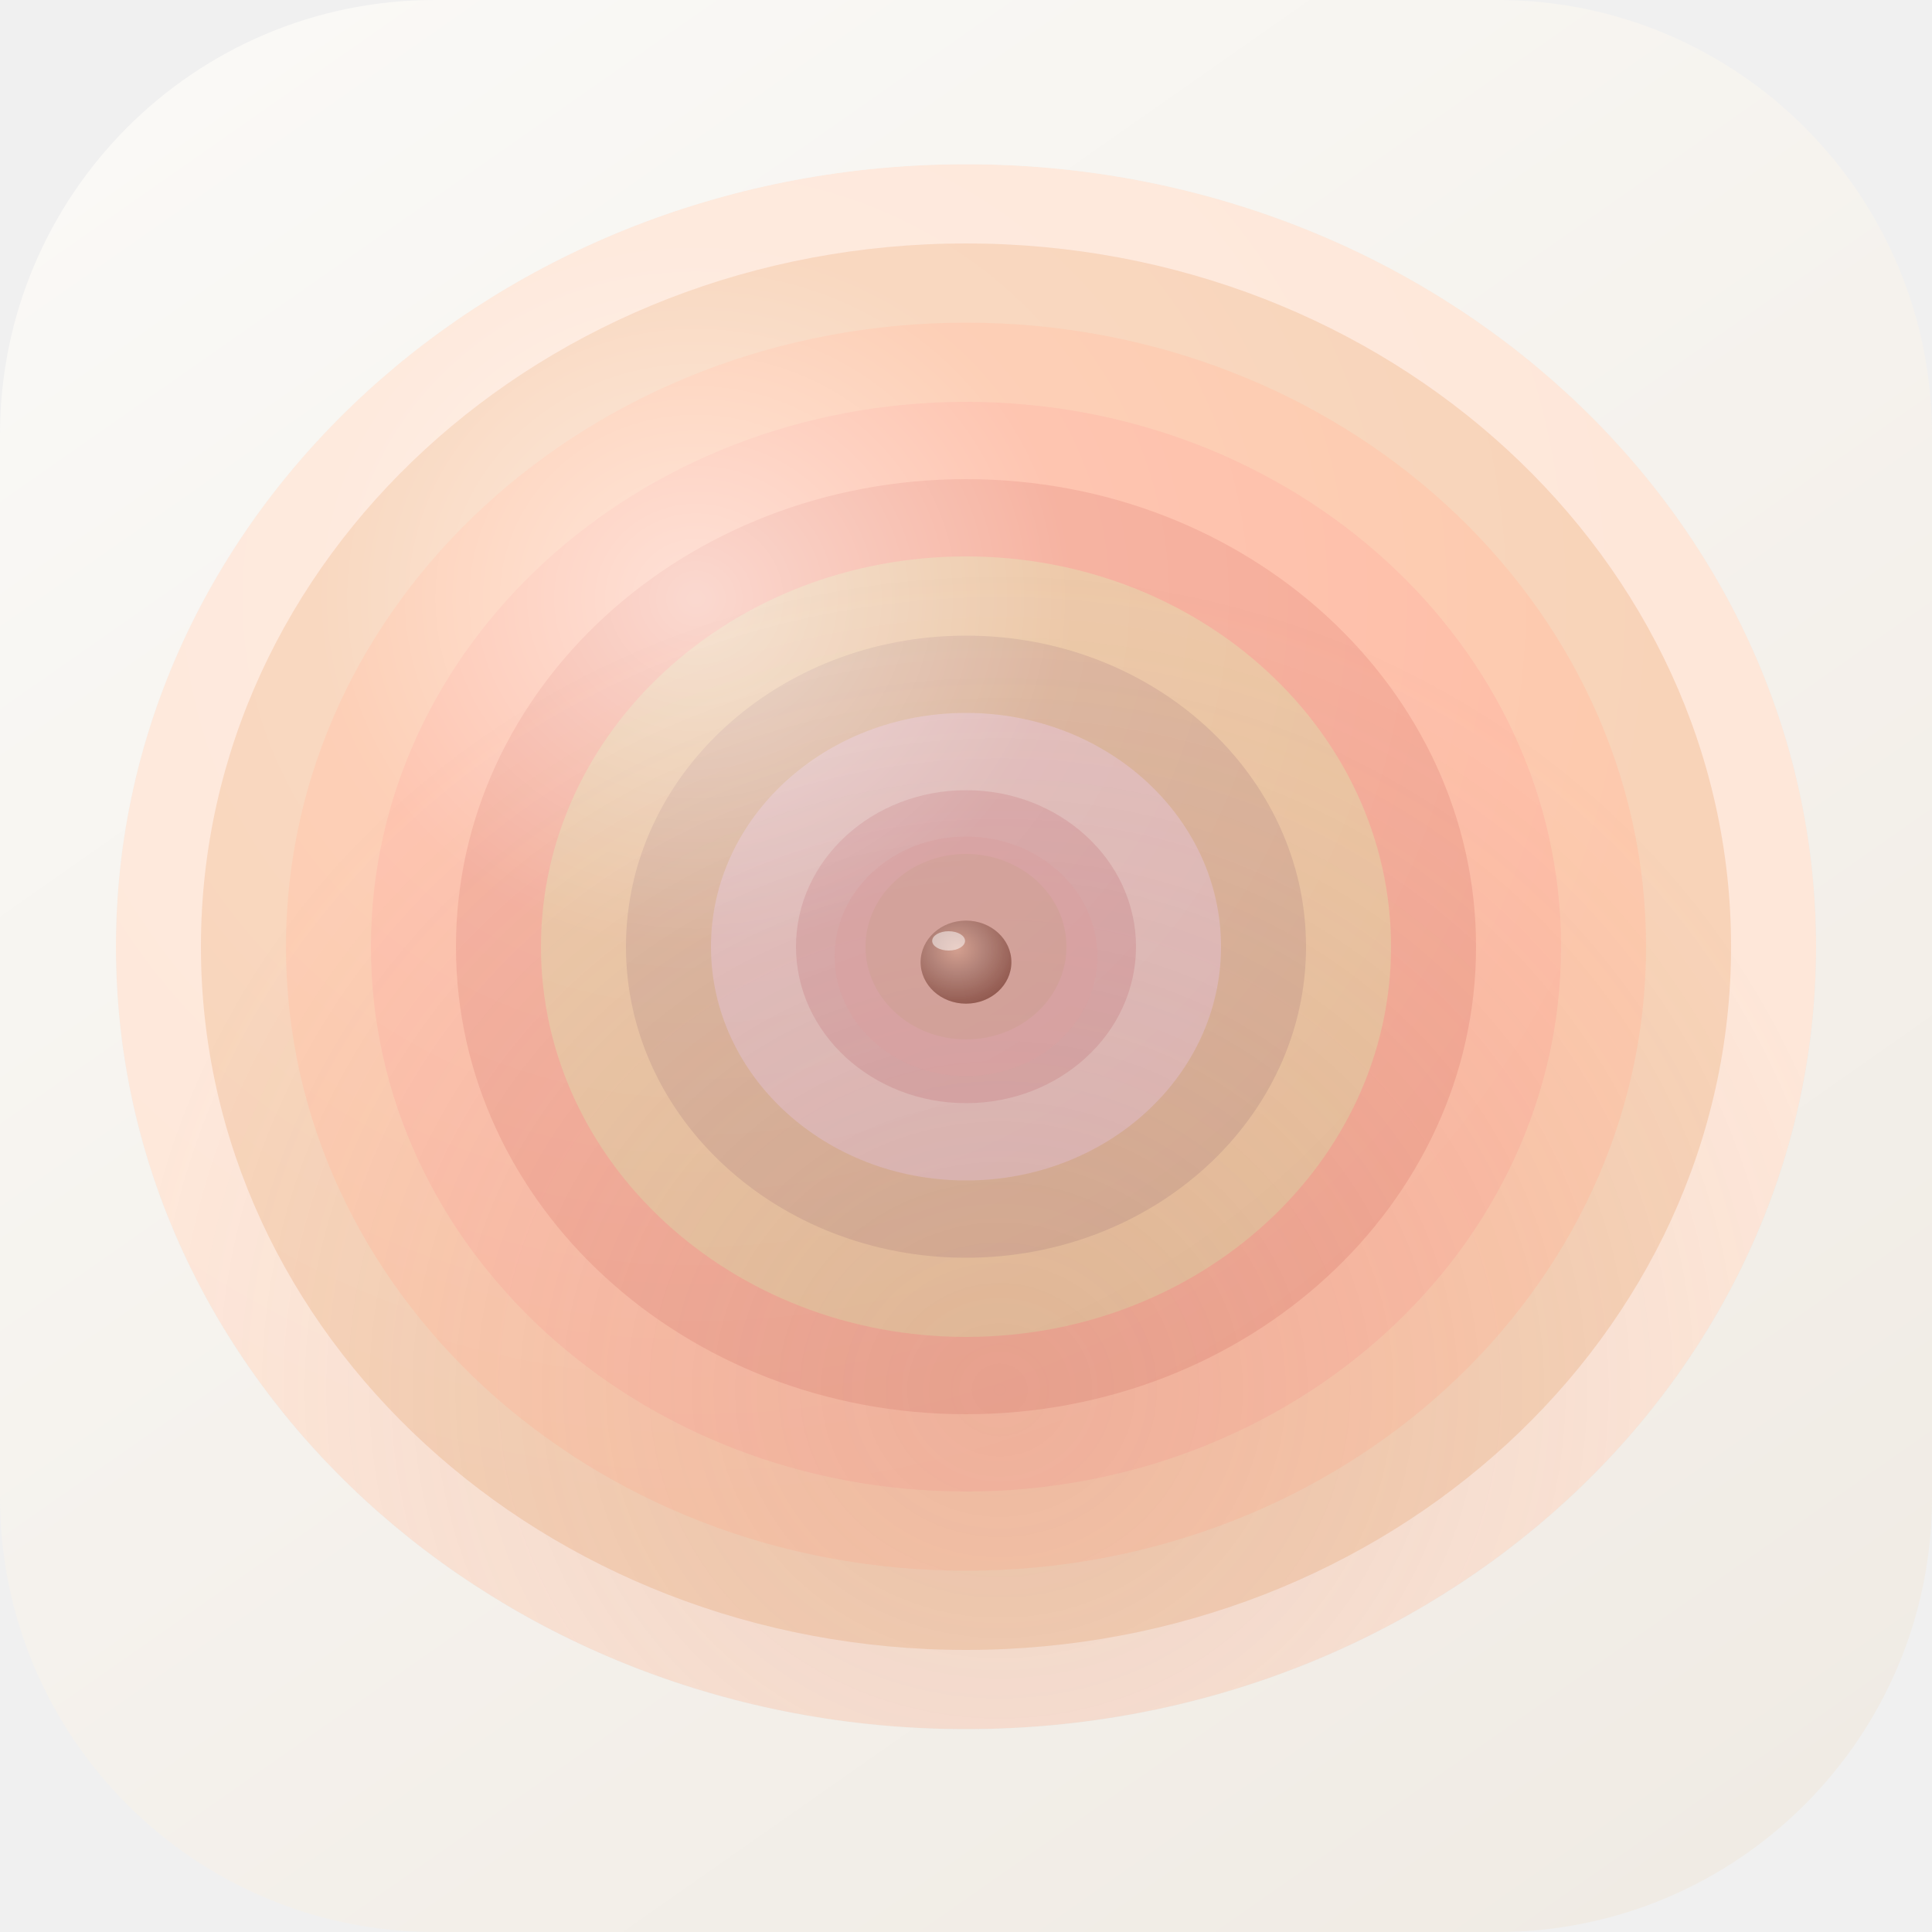
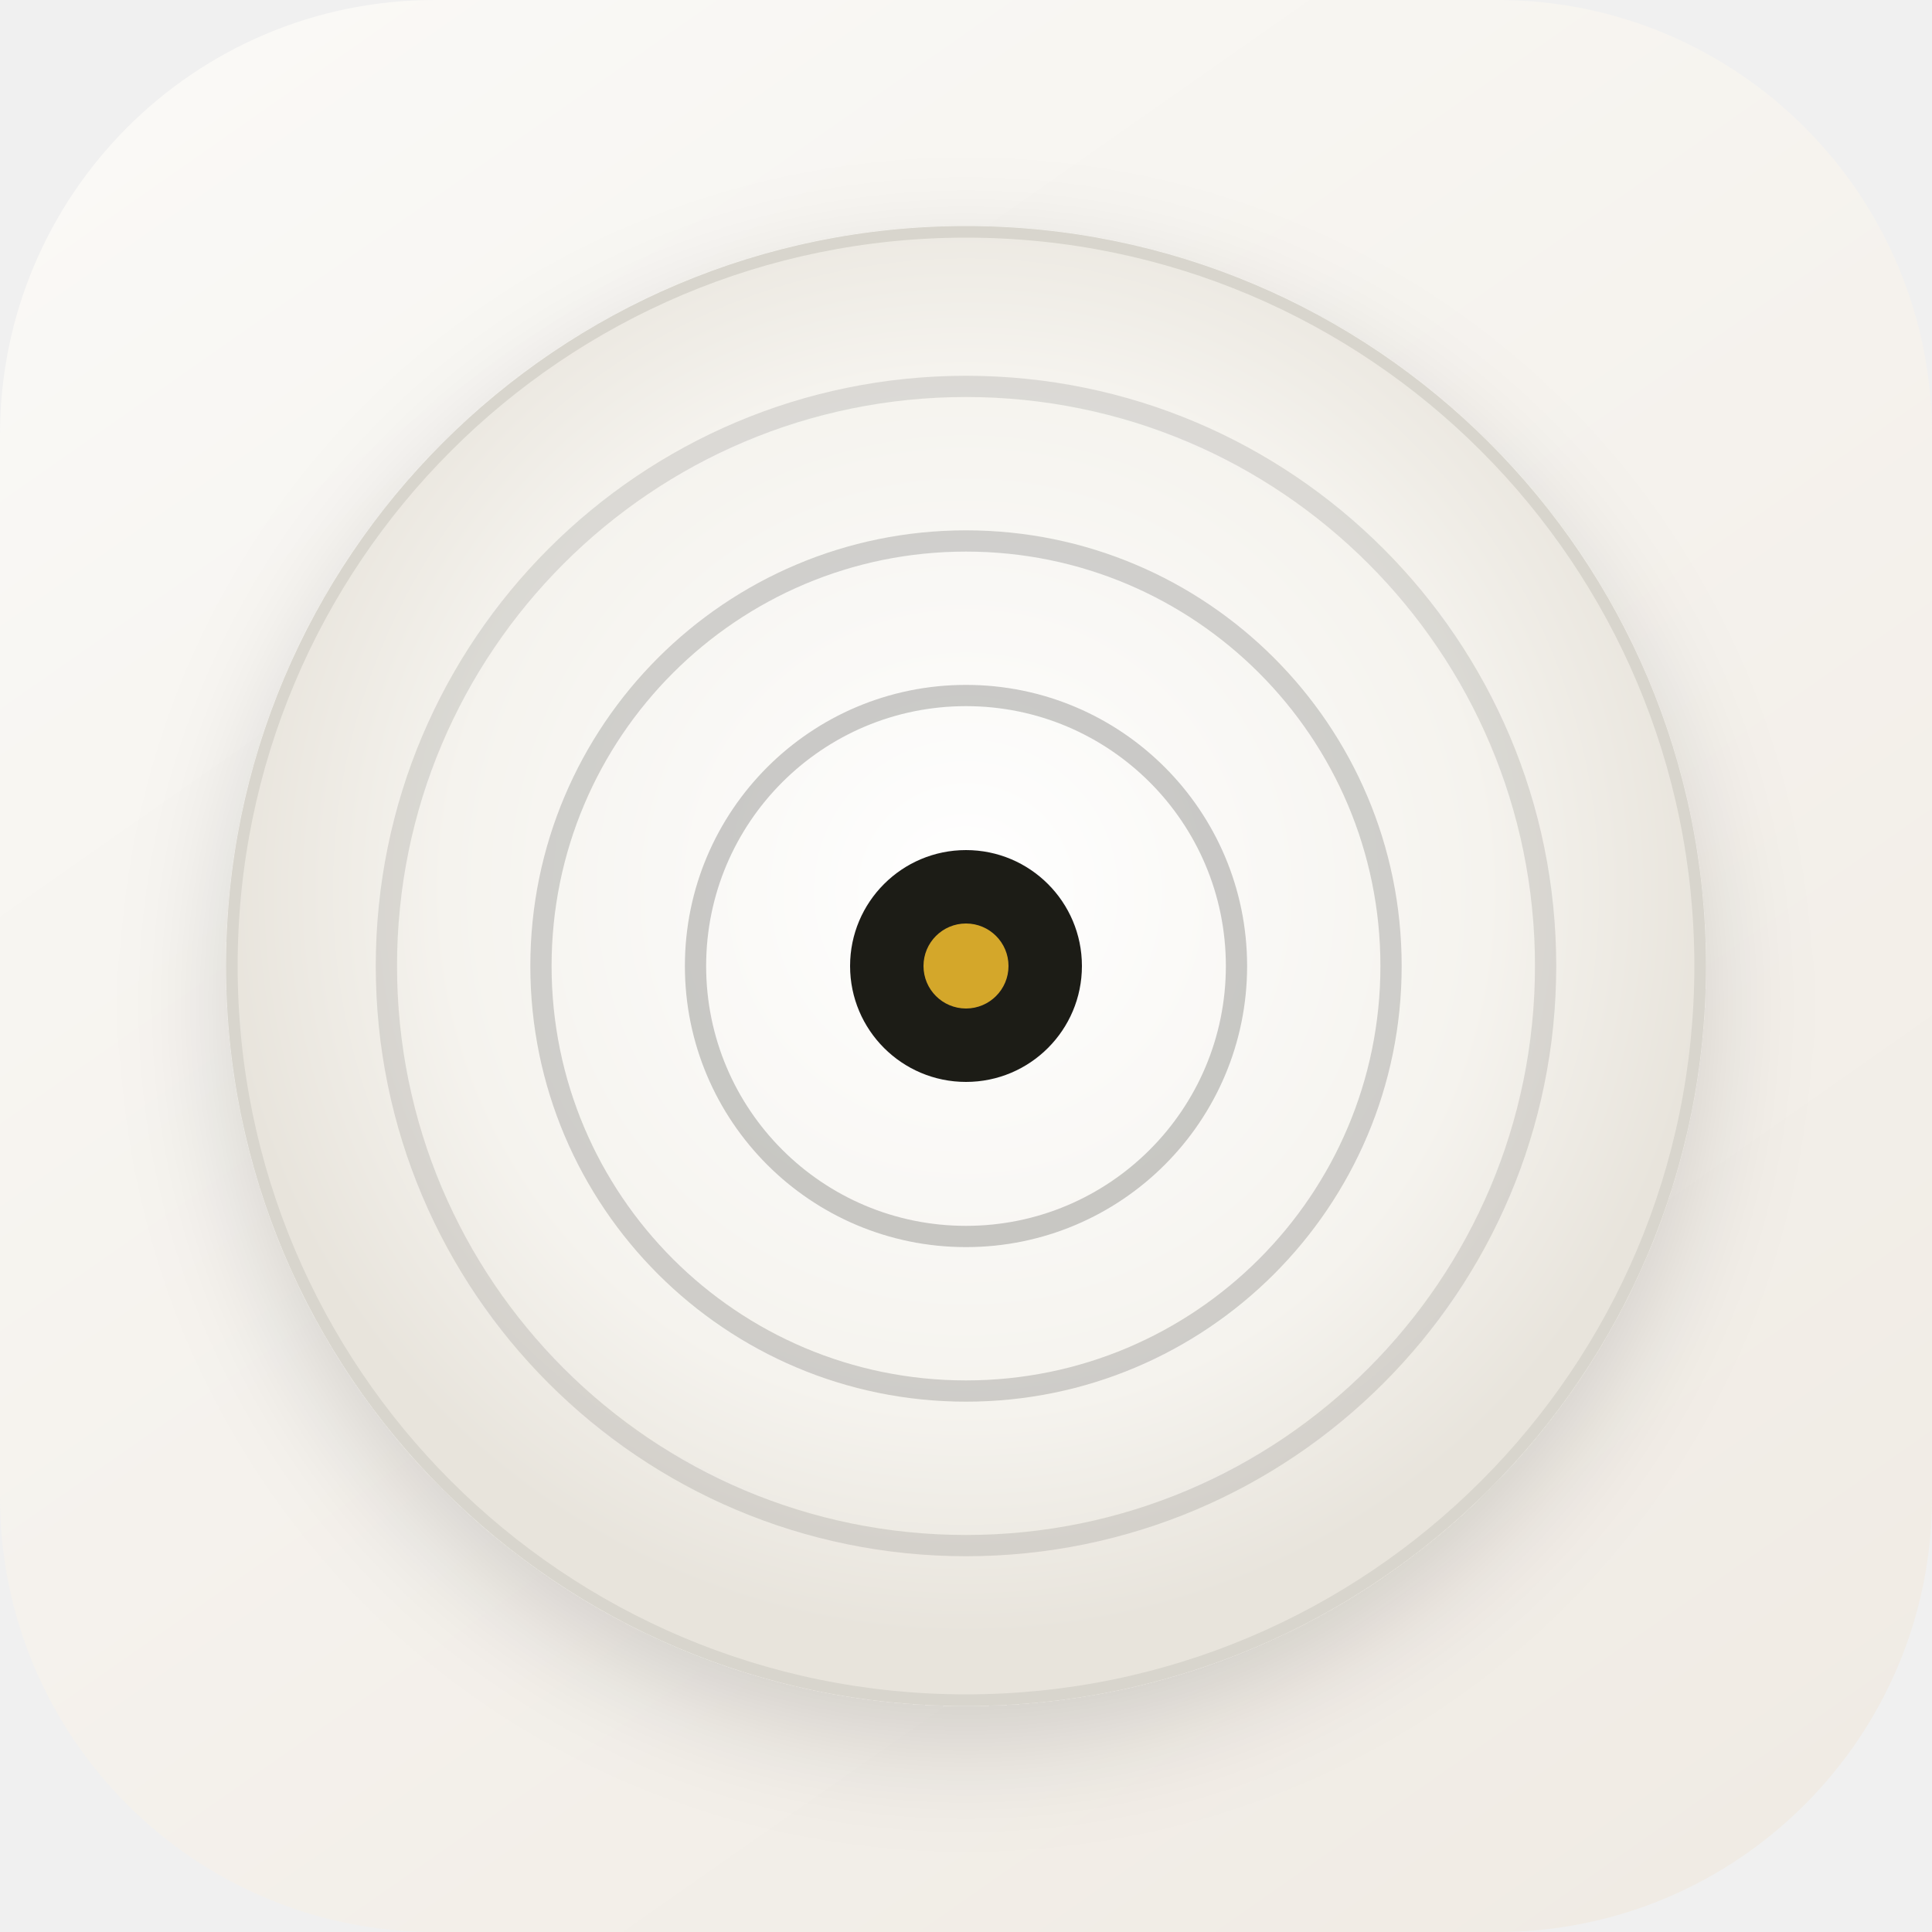
<svg xmlns="http://www.w3.org/2000/svg" viewBox="0 0 100 100" role="img" aria-label="Converge">
  <defs>
    <linearGradient id="bg" x1="0.15" y1="0" x2="0.85" y2="1">
      <stop offset="0%" stop-color="#faf9f6" />
      <stop offset="100%" stop-color="#f0ebe4" />
    </linearGradient>
-     <radialGradient id="sheen" cx="34%" cy="28%" r="58%">
-       <stop offset="0%" stop-color="#fff" stop-opacity=".55" />
-       <stop offset="38%" stop-color="#fff" stop-opacity=".12" />
-       <stop offset="100%" stop-color="#fff" stop-opacity="0" />
+     <radialGradient id="face" cx="50%" cy="45%" r="50%">
+       <stop offset="0%" stop-color="#fff" />
+       <stop offset="70%" stop-color="#f5f3ee" />
+       <stop offset="100%" stop-color="#e8e4dc" />
    </radialGradient>
-     <radialGradient id="shade" cx="52%" cy="78%" r="52%">
-       <stop offset="0%" stop-color="#9a6d5f" stop-opacity=".16" />
-       <stop offset="100%" stop-color="#9a6d5f" stop-opacity="0" />
-     </radialGradient>
-     <radialGradient id="nip" cx="40%" cy="34%" r="72%">
-       <stop offset="0%" stop-color="#d4a090" />
-       <stop offset="42%" stop-color="#b28278" />
-       <stop offset="100%" stop-color="#8f564c" />
-     </radialGradient>
-     <filter id="lift" x="-30%" y="-30%" width="160%" height="160%">
-       <feDropShadow dx="0" dy="2.2" stdDeviation="3.2" flood-color="#8a5f52" flood-opacity=".22" />
+     <filter id="lift" x="-20%" y="-20%" width="140%" height="140%">
+       <feDropShadow dx="0" dy="2" stdDeviation="2.8" flood-color="#1c1b19" flood-opacity=".14" />
    </filter>
    <clipPath id="ios">
      <rect width="100" height="100" rx="22.5" ry="22.5" />
    </clipPath>
-     <clipPath id="breast">
-       <ellipse cx="50" cy="49" rx="44" ry="40.5" />
-     </clipPath>
  </defs>
  <g clip-path="url(#ios)">
    <rect width="100" height="100" fill="url(#bg)" />
-     <g clip-path="url(#breast)" filter="url(#lift)">
-       <ellipse cx="50" cy="49" rx="44" ry="40.5" fill="#FEE7D9" />
-       <ellipse cx="50" cy="49" rx="39.6" ry="36.4" fill="#F8D2B8" opacity=".98" />
-       <ellipse cx="50" cy="49" rx="35.2" ry="32.3" fill="#FDC9AD" opacity=".97" />
-       <ellipse cx="50" cy="49" rx="30.8" ry="28.2" fill="#FEBCA6" opacity=".96" />
-       <ellipse cx="50" cy="49" rx="26.4" ry="24.2" fill="#F5A894" opacity=".95" />
-       <ellipse cx="50" cy="49" rx="22" ry="20.2" fill="#EBC39E" opacity=".94" />
-       <ellipse cx="50" cy="49" rx="17.6" ry="16.1" fill="#D7AD93" opacity=".93" />
-       <ellipse cx="50" cy="49" rx="13.2" ry="12.1" fill="#E1B9B9" opacity=".92" />
-       <ellipse cx="50" cy="49" rx="8.8" ry="8.1" fill="#D69FA0" opacity=".9" />
-       <ellipse cx="50" cy="49" rx="5.2" ry="4.8" fill="#C89C88" opacity=".88" />
-       <ellipse cx="50" cy="49" rx="44" ry="40.5" fill="url(#sheen)" />
-       <ellipse cx="50" cy="49" rx="44" ry="40.5" fill="url(#shade)" />
-       <ellipse cx="50" cy="49.5" rx="6.8" ry="6.2" fill="#d9a0a0" opacity=".55" />
-       <ellipse cx="50" cy="49.8" rx="2.35" ry="2.15" fill="url(#nip)" />
-       <ellipse cx="49.1" cy="48.7" rx=".85" ry=".5" fill="#fff" opacity=".5" />
+     <g filter="url(#lift)">
+       <circle cx="50" cy="50" r="38" fill="url(#face)" stroke="#d8d5cd" stroke-width=".6" />
+       <circle cx="50" cy="50" r="30" fill="none" stroke="#1c1b19" stroke-width="1.1" opacity=".12" />
+       <circle cx="50" cy="50" r="22" fill="none" stroke="#1c1b19" stroke-width="1.1" opacity=".18" />
+       <circle cx="50" cy="50" r="14" fill="none" stroke="#1c1b19" stroke-width="1.1" opacity=".22" />
+       <circle cx="50" cy="50" r="6" fill="#1c1b19" />
+       <circle cx="50" cy="50" r="2.2" fill="#d4a72c" />
    </g>
  </g>
</svg>
